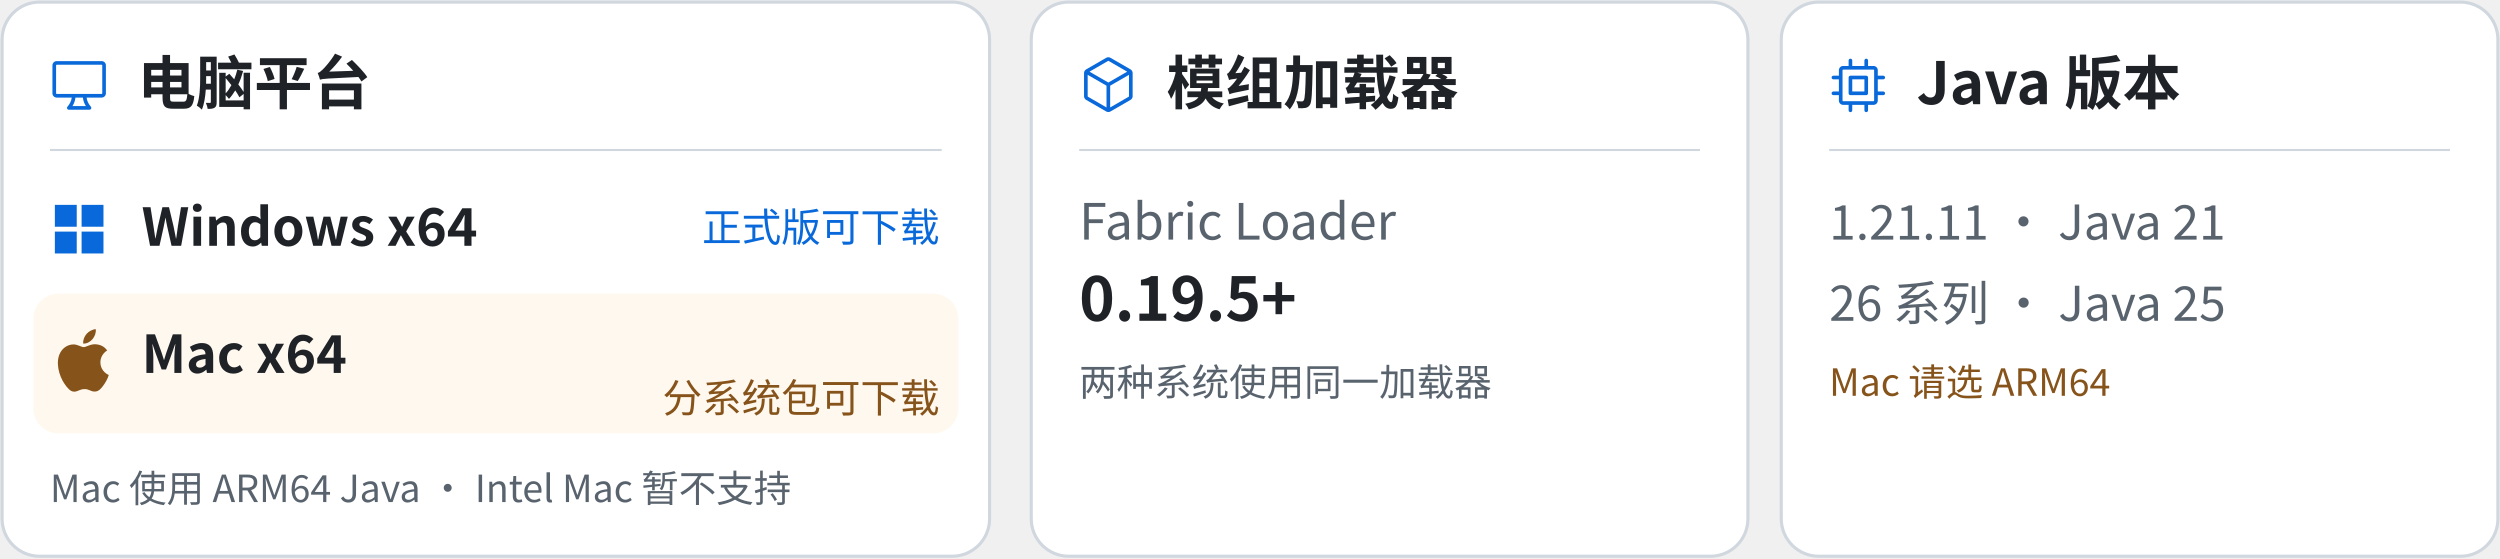
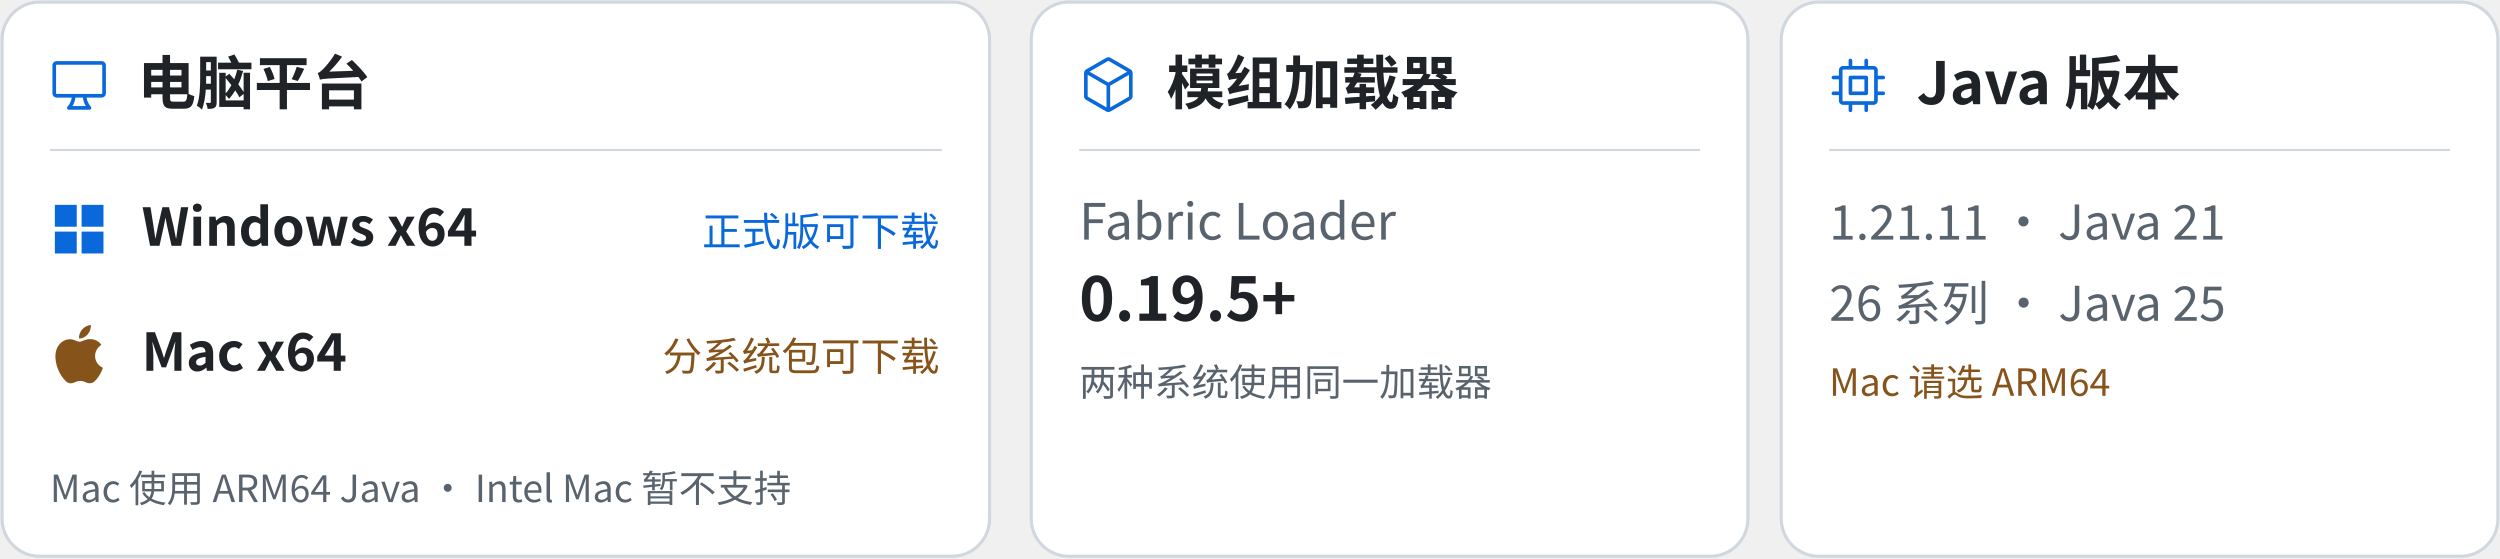
<svg xmlns="http://www.w3.org/2000/svg" width="1200" height="268" viewBox="0 0 1200 268" role="img" aria-labelledby="title desc">
  <g font-family="Segoe UI, Microsoft YaHei, Noto Sans CJK SC, PingFang SC, Arial, sans-serif">
    <rect x="1" y="1" width="474" height="266" rx="18" fill="#ffffff" stroke="#d0d7de" stroke-width="1.5" />
    <g transform="translate(24 27) scale(1.166667)" fill="#0969da">
      <path d="M8.954 17H2.75A1.75 1.75 0 0 1 1 15.25V3.75C1 2.784 1.784 2 2.75 2h18.5c.966 0 1.75.784 1.75 1.75v11.5A1.75 1.75 0 0 1 21.25 17h-6.204c.171 1.375.805 2.652 1.769 3.757A.752.752 0 0 1 16.25 22h-8.5a.75.75 0 0 1-.565-1.243c.964-1.105 1.598-2.382 1.769-3.757ZM21.5 3.75a.25.25 0 0 0-.25-.25H2.75a.25.25 0 0 0-.25.25v11.5c0 .138.112.25.25.25h18.5a.25.25 0 0 0 .25-.25ZM13.537 17h-3.074c-.126 1.266-.564 2.445-1.223 3.5h5.52c-.659-1.055-1.098-2.234-1.223-3.5Z" />
    </g>
    <text x="66" y="50" font-size="28" font-weight="650" fill="#1f2328">电脑平台</text>
    <path d="M24 72H452" stroke="#d0d7de" />
-     <g transform="translate(24 96) scale(1.166667)" fill="#0969da">
-       <path d="M2 2h9v9H2zm11 0h9v9h-9zM2 13h9v9H2zm11 0h9v9h-9z" />
+     <g id="platform-windows-row">
+       <g transform="translate(24 96) scale(1.166667)" fill="#0969da">
+         <path d="M2 2h9v9H2zm11 0h9v9h-9zM2 13h9v9H2zm11 0h9v9h-9z" />
+       </g>
+       <text id="platform-windows-label" x="68" y="118" font-size="25" font-weight="600" fill="#1f2328">Windows x64</text>
+       <text id="platform-windows-status" x="451" y="118" text-anchor="end" font-size="19" fill="#0969da">正式版可下载</text>
    </g>
-     <text x="68" y="118" font-size="25" font-weight="600" fill="#1f2328">Windows x64</text>
-     <text x="451" y="116" text-anchor="end" font-size="19" fill="#0969da">正式版可下载</text>
-     <rect x="16" y="141" width="444" height="67" rx="12" fill="#fff8ee" />
-     <g transform="translate(25 158) scale(1.25)" fill="#86531b">
-       <path d="M12.152 6.896c-.948 0-2.415-1.078-3.96-1.04-2.04.027-3.91 1.183-4.961 3.014-2.117 3.675-.546 9.103 1.519 12.09 1.013 1.454 2.208 3.09 3.792 3.039 1.52-.065 2.09-.987 3.935-.987 1.831 0 2.35.987 3.96.948 1.637-.026 2.676-1.48 3.676-2.948 1.156-1.688 1.636-3.325 1.662-3.415-.039-.013-3.182-1.221-3.22-4.857-.026-3.04 2.48-4.494 2.597-4.559-1.429-2.09-3.623-2.324-4.39-2.376-2-.156-3.675 1.09-4.61 1.09zM15.53 3.83c.843-1.012 1.4-2.427 1.245-3.83-1.207.052-2.662.805-3.532 1.818-.78.896-1.454 2.338-1.273 3.714 1.338.104 2.715-.688 3.559-1.701" />
+     <g id="platform-mac-row">
+       <g transform="translate(24 156) scale(1.166667)" fill="#86531b">
+         <path d="M12.152 6.896c-.948 0-2.415-1.078-3.96-1.04-2.04.027-3.91 1.183-4.961 3.014-2.117 3.675-.546 9.103 1.519 12.09 1.013 1.454 2.208 3.09 3.792 3.039 1.52-.065 2.09-.987 3.935-.987 1.831 0 2.35.987 3.96.948 1.637-.026 2.676-1.48 3.676-2.948 1.156-1.688 1.636-3.325 1.662-3.415-.039-.013-3.182-1.221-3.22-4.857-.026-3.04 2.48-4.494 2.597-4.559-1.429-2.09-3.623-2.324-4.39-2.376-2-.156-3.675 1.09-4.61 1.09zM15.53 3.83c.843-1.012 1.4-2.427 1.245-3.83-1.207.052-2.662.805-3.532 1.818-.78.896-1.454 2.338-1.273 3.714 1.338.104 2.715-.688 3.559-1.701" />
+       </g>
+       <text id="platform-mac-label" x="68" y="178" font-size="25" font-weight="600" fill="#1f2328">Mac x64</text>
+       <text id="platform-mac-status" x="451" y="178" text-anchor="end" font-size="19" fill="#86531b">分系统包可下载</text>
    </g>
-     <text x="68" y="179" font-size="25" font-weight="600" fill="#1f2328">Mac x64</text>
-     <text x="451" y="198" text-anchor="end" font-size="19" fill="#86531b">分系统包可下载</text>
    <text x="24" y="241" font-size="18" fill="#59636e">Mac 使用 ARM64 Java · Intel Mac 暂不支持</text>
    <rect x="495" y="1" width="344" height="266" rx="18" fill="#ffffff" stroke="#d0d7de" stroke-width="1.5" />
    <g transform="translate(518 27) scale(1.166667)" fill="#0969da">
      <path d="M12.876.64V.639l8.25 4.763c.541.313.875.89.875 1.515v9.525a1.75 1.75 0 0 1-.875 1.516l-8.25 4.762a1.748 1.748 0 0 1-1.75 0l-8.25-4.763a1.75 1.75 0 0 1-.875-1.515V6.917c0-.625.334-1.202.875-1.515L11.126.64a1.748 1.748 0 0 1 1.75 0Zm-1 1.298L4.251 6.34l7.75 4.474 7.75-4.474-7.625-4.402a.248.248 0 0 0-.25 0Zm.875 19.123 7.625-4.402a.25.25 0 0 0 .125-.216V7.639l-7.75 4.474ZM3.501 7.64v8.803c0 .09.048.172.125.216l7.625 4.402v-8.947Z" />
    </g>
    <text x="560" y="50" font-size="28" font-weight="650" fill="#1f2328">模组加载器</text>
    <path d="M518 72H816" stroke="#d0d7de" />
    <text x="518" y="115" font-size="24" fill="#59636e">Fabric Loader</text>
    <text x="518" y="154" font-size="29" font-weight="600" fill="#1f2328">0.19.5+</text>
    <text x="518" y="190" font-size="18" fill="#59636e">两种系统使用同一加载器</text>
    <rect x="855" y="1" width="344" height="266" rx="18" fill="#ffffff" stroke="#d0d7de" stroke-width="1.5" />
    <g transform="translate(878 27) scale(1.166667)" fill="#0969da">
      <path d="M8.75 8h6.5a.75.75 0 0 1 .75.75v6.5a.75.75 0 0 1-.75.75h-6.5a.75.75 0 0 1-.75-.75v-6.5A.75.75 0 0 1 8.75 8Zm.75 6.5h5v-5h-5Z" />
      <path d="M15.25 1a.75.75 0 0 1 .75.75V4h2.25c.966 0 1.75.784 1.75 1.75V8h2.25a.75.75 0 0 1 0 1.5H20v5h2.25a.75.75 0 0 1 0 1.5H20v2.25A1.75 1.75 0 0 1 18.25 20H16v2.25a.75.75 0 0 1-1.5 0V20h-5v2.25a.75.75 0 0 1-1.5 0V20H5.75A1.75 1.75 0 0 1 4 18.25V16H1.75a.75.75 0 0 1 0-1.5H4v-5H1.75a.75.75 0 0 1 0-1.5H4V5.75C4 4.784 4.784 4 5.75 4H8V1.75a.75.75 0 0 1 1.5 0V4h5V1.75a.75.75 0 0 1 .75-.75Zm3 17.5a.25.25 0 0 0 .25-.25V5.75a.25.25 0 0 0-.25-.25H5.75a.25.25 0 0 0-.25.25v12.5c0 .138.112.25.25.25Z" />
    </g>
    <text x="920" y="50" font-size="28" font-weight="650" fill="#1f2328">Java 版本</text>
    <path d="M878 72H1176" stroke="#d0d7de" />
    <text x="878" y="115" font-size="23" fill="#59636e">1.21.11 · Java 21</text>
    <text x="878" y="154" font-size="23" fill="#59636e">26 系列 · Java 25</text>
    <text x="878" y="190" font-size="18" fill="#86531b">Mac 请选 ARM64</text>
  </g>
</svg>
